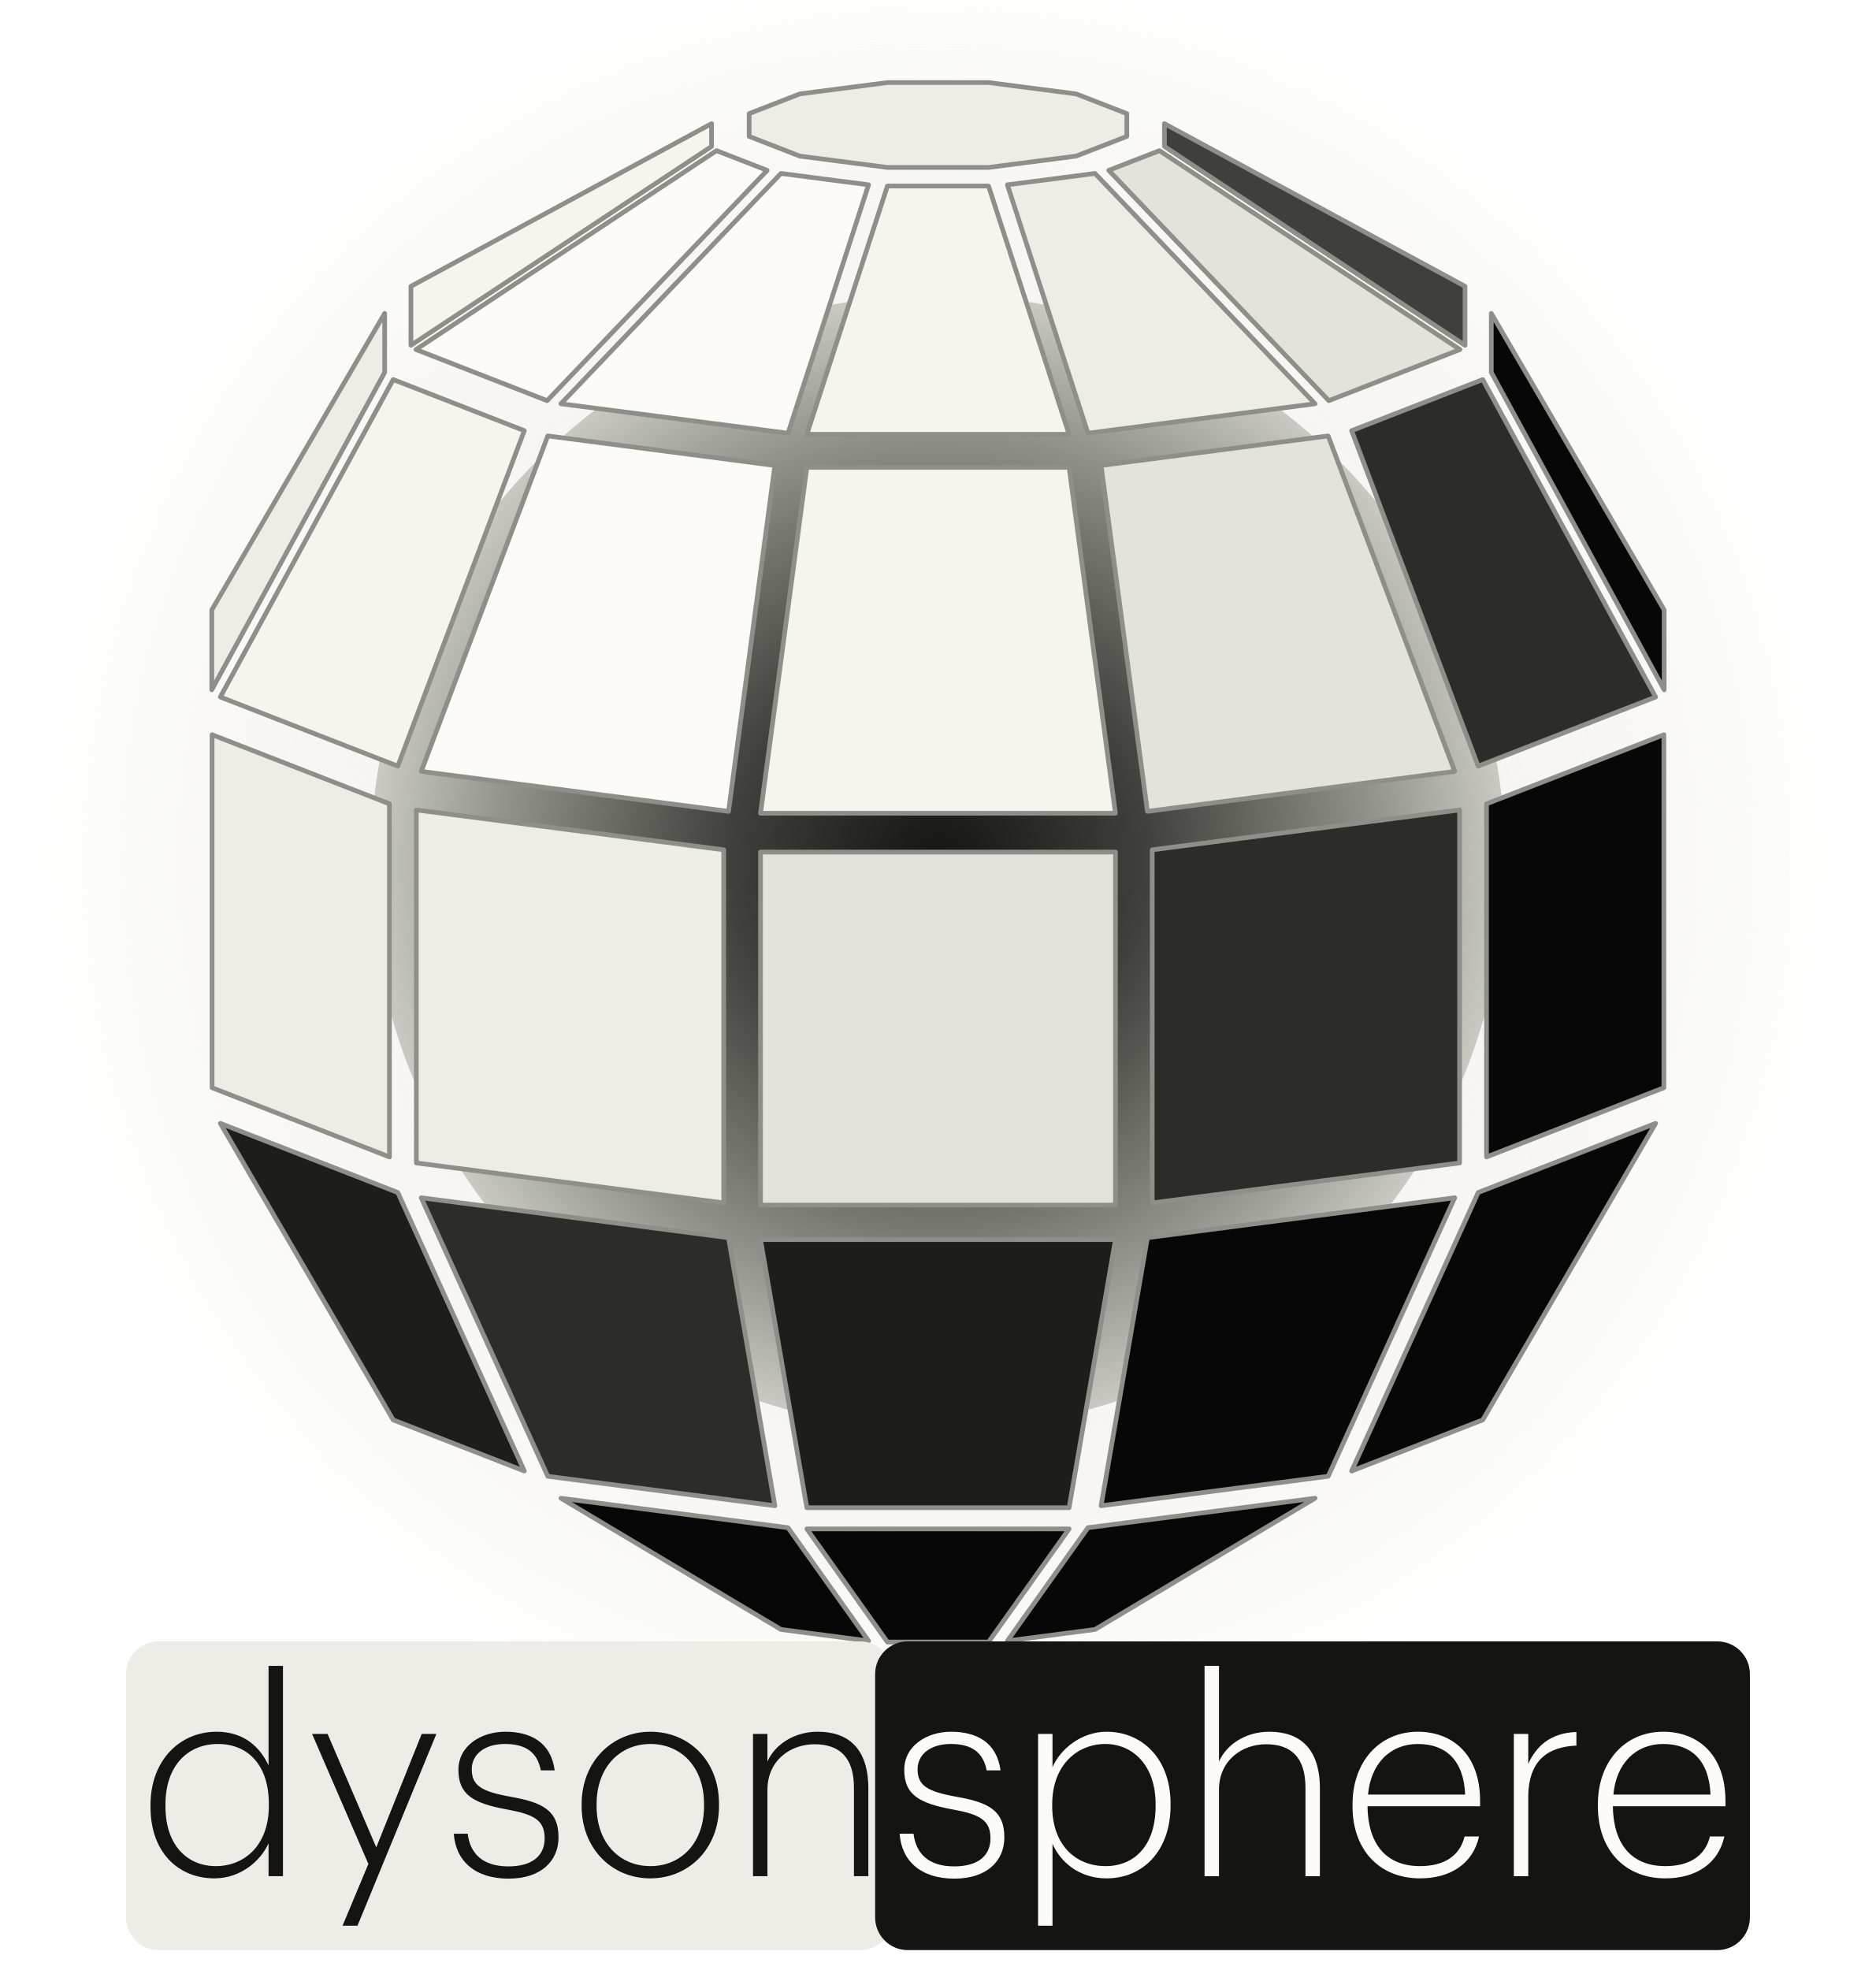
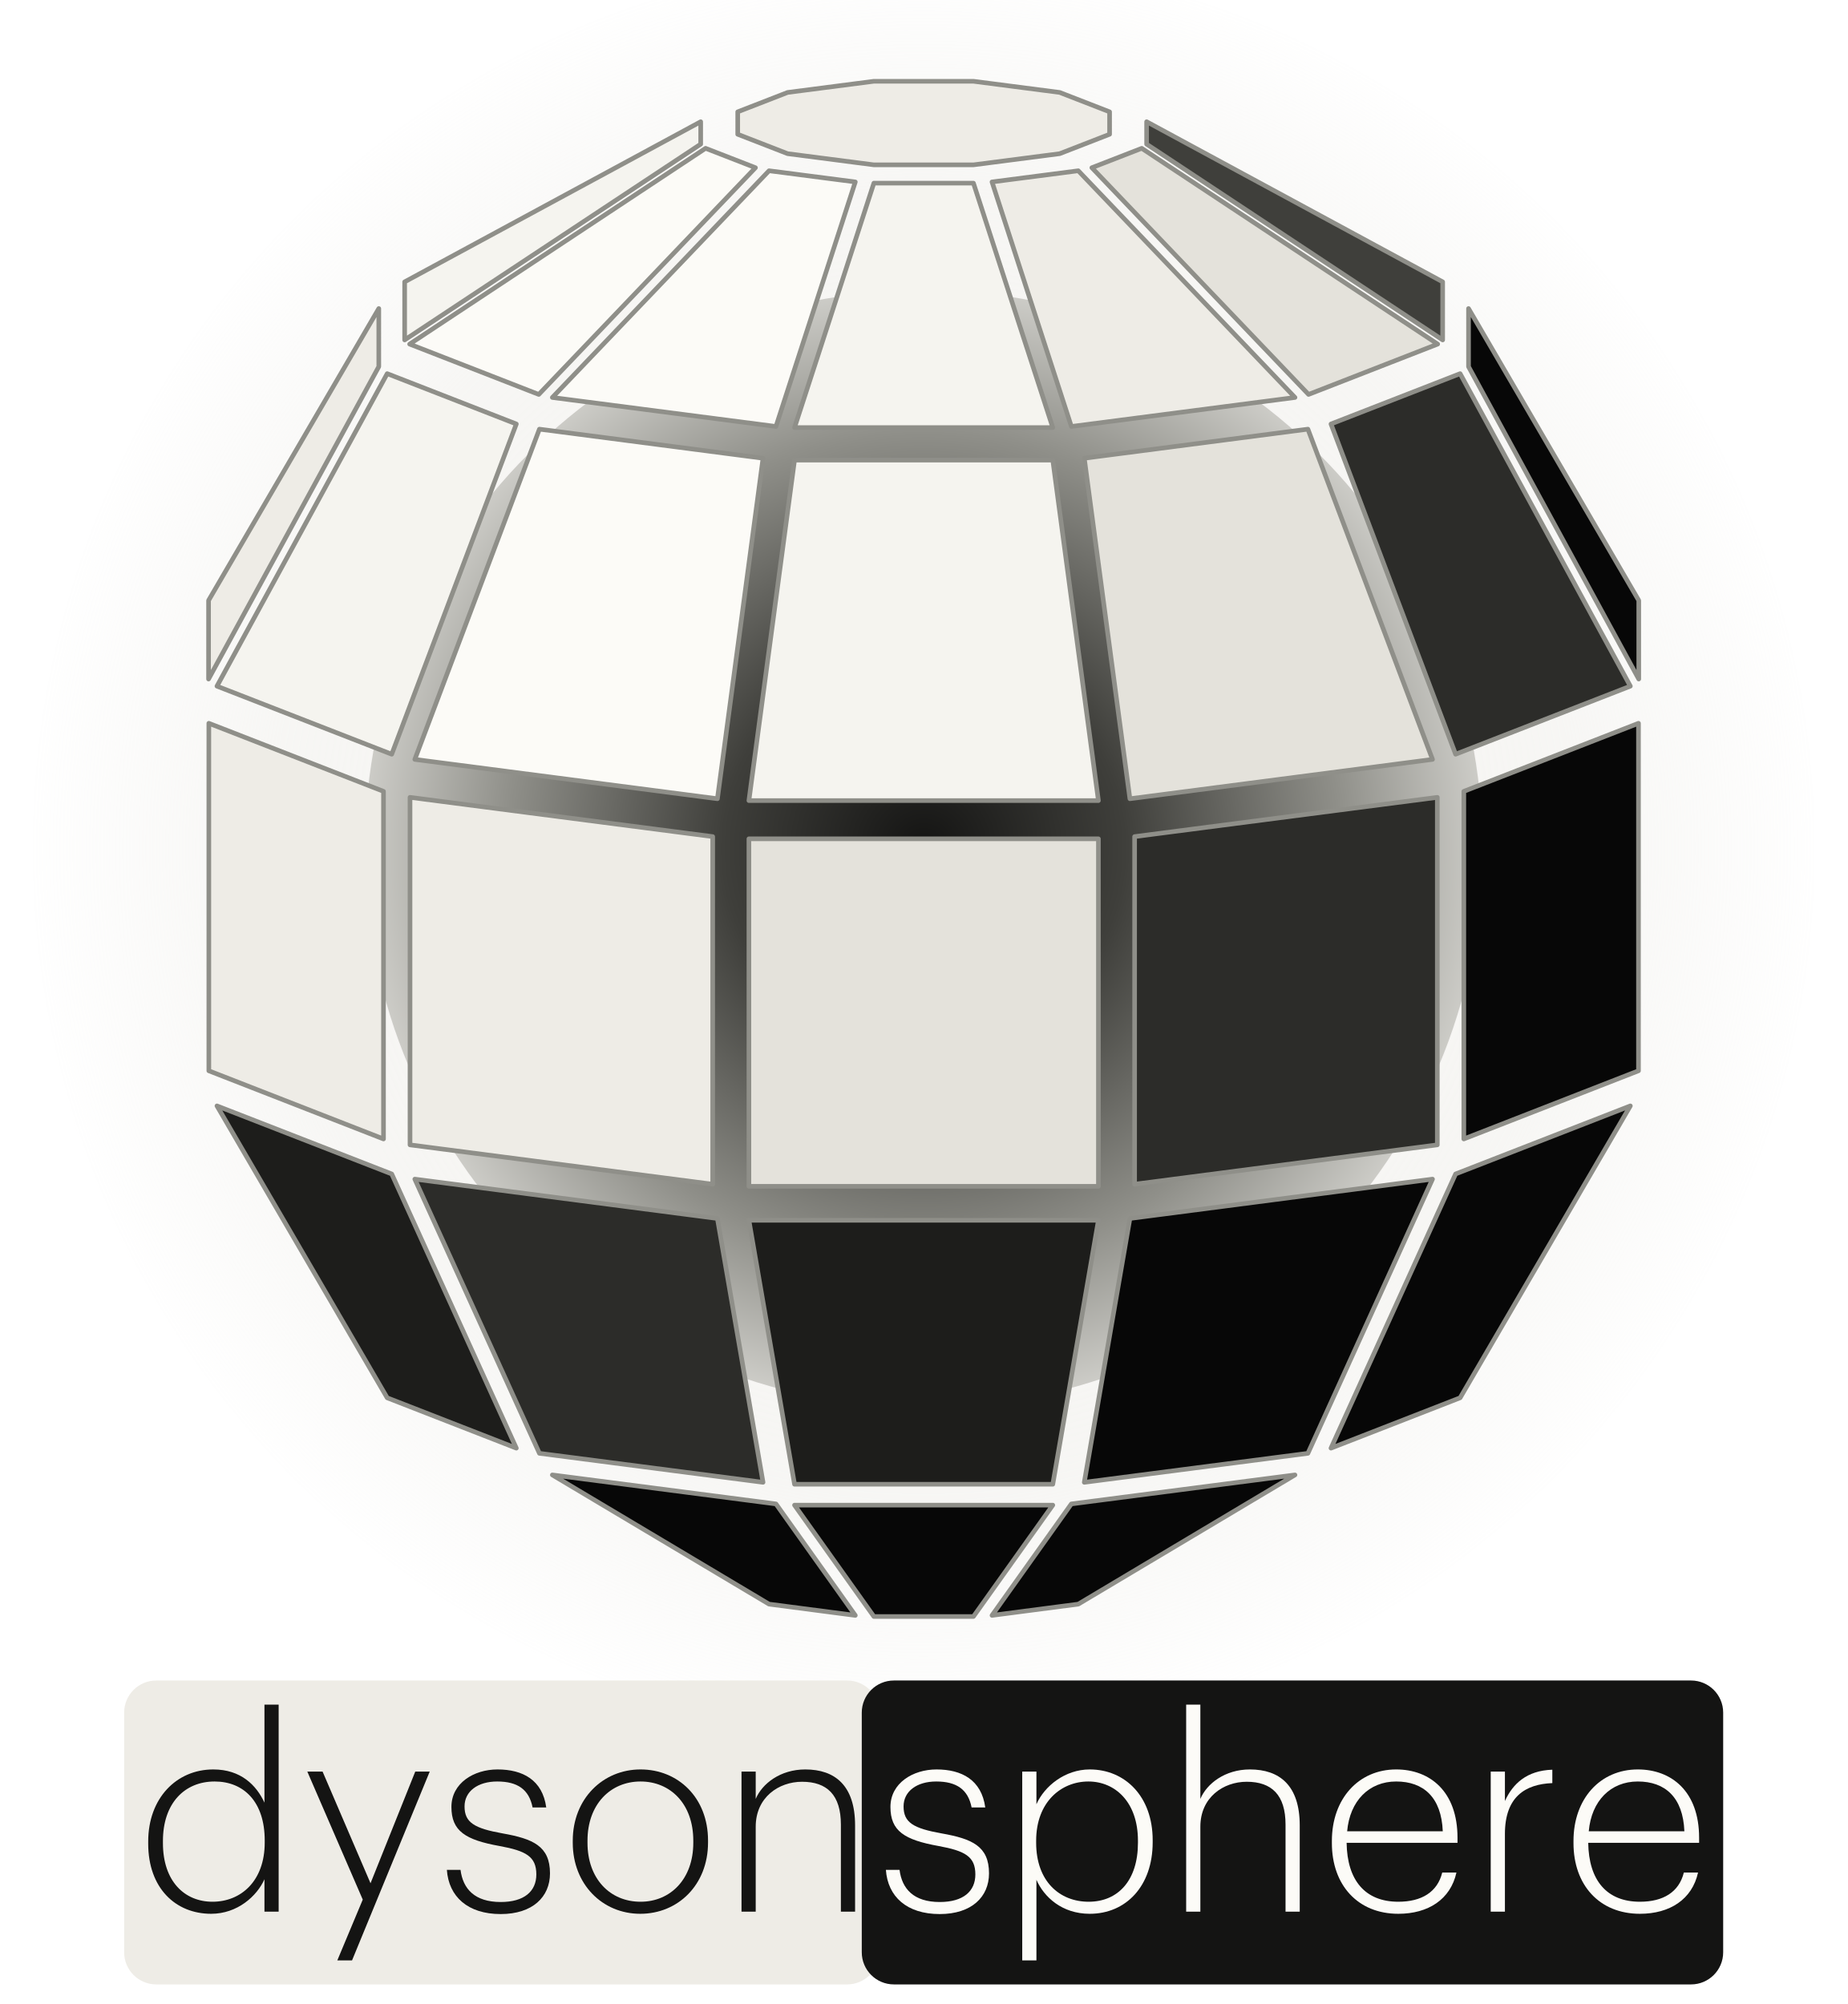
- <svg xmlns="http://www.w3.org/2000/svg" viewBox="0 0 200 210" fill="none">
+ <svg xmlns="http://www.w3.org/2000/svg" viewBox="0 0 200 217" fill="none">
  <defs>
    <radialGradient id="corona" cx="50%" cy="50%" r="50%">
      <stop offset="0.35" stop-color="#EEECE6" stop-opacity="0.5" />
      <stop offset="0.72" stop-color="#E4E2DB" stop-opacity="0.3" />
      <stop offset="1" stop-color="#E4E2DB" stop-opacity="0" />
    </radialGradient>
    <radialGradient id="starcore" cx="50%" cy="50%" r="60%">
      <stop offset="0" stop-color="#141413" />
      <stop offset="0.30" stop-color="#3F3F3B" />
      <stop offset="0.62" stop-color="#8F8F89" />
      <stop offset="1" stop-color="#FCFBF7" />
    </radialGradient>
  </defs>
  <circle cx="100.00" cy="91.92" r="96.6" fill="url(#corona)" />
  <circle cx="100.00" cy="91.92" r="60.5" fill="url(#starcore)" />
  <polygon points="22.58,65.02 22.58,73.53 41.01,39.70 41.01,33.41" fill="#EEECE6" stroke="#8F8F89" stroke-width="0.5" stroke-linejoin="round" />
  <polygon points="177.42,73.53 177.42,65.02 158.99,33.41 158.99,39.70" fill="#070707" stroke="#8F8F89" stroke-width="0.5" stroke-linejoin="round" />
  <polygon points="43.81,30.52 43.81,36.81 75.86,15.61 75.86,13.18" fill="#F5F4EF" stroke="#8F8F89" stroke-width="0.5" stroke-linejoin="round" />
  <polygon points="156.19,36.81 156.19,30.52 124.14,13.18 124.14,15.61" fill="#3F3F3B" stroke="#8F8F89" stroke-width="0.5" stroke-linejoin="round" />
  <polygon points="105.39,17.85 114.73,16.64 120.13,14.54 120.13,12.11 114.73,10.01 105.39,8.80 94.61,8.80 85.27,10.01 79.87,12.11 79.87,14.54 85.27,16.64 94.61,17.85" fill="#EEECE6" stroke="#8F8F89" stroke-width="0.5" stroke-linejoin="round" />
  <polygon points="83.26,173.70 92.60,174.92 84.01,162.85 59.80,159.71" fill="#070707" stroke="#8F8F89" stroke-width="0.5" stroke-linejoin="round" />
  <polygon points="107.40,174.92 116.74,173.70 140.20,159.71 115.99,162.85" fill="#070707" stroke="#8F8F89" stroke-width="0.5" stroke-linejoin="round" />
  <polygon points="94.61,175.04 105.39,175.04 113.98,162.98 86.02,162.98" fill="#070707" stroke="#8F8F89" stroke-width="0.5" stroke-linejoin="round" />
  <polygon points="41.92,151.36 55.90,156.81 42.41,127.12 23.49,119.75" fill="#1D1D1B" stroke="#8F8F89" stroke-width="0.5" stroke-linejoin="round" />
  <polygon points="144.10,156.81 158.08,151.36 176.51,119.75 157.59,127.12" fill="#070707" stroke="#8F8F89" stroke-width="0.5" stroke-linejoin="round" />
  <polygon points="44.35,37.26 58.33,42.71 81.79,18.16 76.39,16.06" fill="#FCFBF7" stroke="#8F8F89" stroke-width="0.5" stroke-linejoin="round" />
  <polygon points="141.67,42.71 155.65,37.26 123.61,16.06 118.21,18.16" fill="#E4E2DB" stroke="#8F8F89" stroke-width="0.5" stroke-linejoin="round" />
  <polygon points="22.61,115.95 41.52,123.33 41.52,85.69 22.61,78.32" fill="#EEECE6" stroke="#8F8F89" stroke-width="0.5" stroke-linejoin="round" />
  <polygon points="158.48,123.33 177.39,115.95 177.39,78.32 158.48,85.69" fill="#070707" stroke="#8F8F89" stroke-width="0.5" stroke-linejoin="round" />
  <polygon points="23.49,74.30 42.41,81.67 55.90,45.91 41.92,40.46" fill="#F5F4EF" stroke="#8F8F89" stroke-width="0.5" stroke-linejoin="round" />
  <polygon points="157.59,81.67 176.51,74.30 158.08,40.46 144.10,45.91" fill="#2C2C29" stroke="#8F8F89" stroke-width="0.5" stroke-linejoin="round" />
  <polygon points="58.40,157.37 82.61,160.51 77.67,131.94 44.91,127.68" fill="#2C2C29" stroke="#8F8F89" stroke-width="0.5" stroke-linejoin="round" />
  <polygon points="117.39,160.51 141.60,157.37 155.09,127.68 122.33,131.94" fill="#070707" stroke="#8F8F89" stroke-width="0.5" stroke-linejoin="round" />
  <polygon points="59.80,43.04 84.01,46.18 92.60,19.70 83.26,18.49" fill="#FCFBF7" stroke="#8F8F89" stroke-width="0.5" stroke-linejoin="round" />
  <polygon points="115.99,46.18 140.20,43.04 116.74,18.49 107.40,19.70" fill="#EEECE6" stroke="#8F8F89" stroke-width="0.5" stroke-linejoin="round" />
  <polygon points="86.02,46.30 113.98,46.30 105.39,19.83 94.61,19.83" fill="#F5F4EF" stroke="#8F8F89" stroke-width="0.5" stroke-linejoin="round" />
  <polygon points="86.02,160.72 113.98,160.72 118.92,132.14 81.08,132.14" fill="#1D1D1B" stroke="#8F8F89" stroke-width="0.5" stroke-linejoin="round" />
  <polygon points="44.91,82.23 77.67,86.49 82.61,49.62 58.40,46.47" fill="#FCFBF7" stroke="#8F8F89" stroke-width="0.5" stroke-linejoin="round" />
  <polygon points="122.33,86.49 155.09,82.23 141.60,46.47 117.39,49.62" fill="#E4E2DB" stroke="#8F8F89" stroke-width="0.5" stroke-linejoin="round" />
  <polygon points="44.39,123.97 77.16,128.23 77.16,90.59 44.39,86.34" fill="#EEECE6" stroke="#8F8F89" stroke-width="0.5" stroke-linejoin="round" />
  <polygon points="122.84,128.23 155.61,123.97 155.61,86.34 122.84,90.59" fill="#2C2C29" stroke="#8F8F89" stroke-width="0.5" stroke-linejoin="round" />
  <polygon points="81.08,86.69 118.92,86.69 113.98,49.82 86.02,49.82" fill="#F5F4EF" stroke="#8F8F89" stroke-width="0.5" stroke-linejoin="round" />
  <polygon points="81.08,128.46 118.92,128.46 118.92,90.83 81.08,90.83" fill="#E4E2DB" stroke="#8F8F89" stroke-width="0.5" stroke-linejoin="round" />
-   <rect x="13.44" y="174.97" width="81.75" height="32.91" rx="3.48" fill="#EEECE6" />
-   <rect x="93.30" y="174.97" width="93.26" height="32.91" rx="3.48" fill="#141413" />
-   <path transform="translate(14.798 200) scale(0.029 -0.029)" fill="#141413" d="M278 -8C376 -8 449 58 477 121V0H530V773H477V407C447 472 389 531 286 531C148 531 43 423 43 262V254C43 88 145 -8 278 -8ZM283 37C179 37 98 113 98 256V264C98 405 179 486 291 486C400 486 478 410 478 266V258C478 114 389 37 283 37Z" />
-   <path transform="translate(32.546 200) scale(0.029 -0.029)" fill="#141413" d="M137 -182H192L482 523H428L261 106L82 523H25L232 45Z" />
-   <path transform="translate(47.278 200) scale(0.029 -0.029)" fill="#141413" d="M239 -9C358 -9 423 55 423 143C423 245 359 272 247 292C140 311 104 333 104 393C104 449 153 486 226 486C302 486 345 456 358 389H409C395 492 321 531 227 531C139 531 55 480 55 391C55 301 107 268 235 245C333 227 372 206 372 139C372 76 327 36 239 36C142 36 98 85 89 156H38C45 56 116 -9 239 -9Z" />
-   <path transform="translate(60.763 200) scale(0.029 -0.029)" fill="#141413" d="M295 -8C436 -8 548 100 548 258V266C548 425 437 531 296 531C156 531 43 422 43 265V257C43 103 153 -8 295 -8ZM296 37C182 37 98 123 98 257V265C98 401 184 486 296 486C407 486 493 403 493 265V257C493 122 408 37 296 37Z" />
-   <path transform="translate(77.902 200) scale(0.029 -0.029)" fill="#141413" d="M82 0H135V317C135 427 221 485 308 485C401 485 453 436 453 325V0H506V322C506 471 431 531 320 531C227 531 159 478 135 421V523H82Z" />
-   <path transform="translate(94.809 200) scale(0.029 -0.029)" fill="#FCFBF7" d="M239 -9C358 -9 423 55 423 143C423 245 359 272 247 292C140 311 104 333 104 393C104 449 153 486 226 486C302 486 345 456 358 389H409C395 492 321 531 227 531C139 531 55 480 55 391C55 301 107 268 235 245C333 227 372 206 372 139C372 76 327 36 239 36C142 36 98 85 89 156H38C45 56 116 -9 239 -9Z" />
-   <path transform="translate(108.294 200) scale(0.029 -0.029)" fill="#FCFBF7" d="M82 -182H135V119C163 55 230 -8 334 -8C469 -8 569 95 569 259V267C569 430 466 531 334 531C242 531 165 469 135 401V523H82ZM330 37C221 37 134 114 134 257V265C134 409 227 486 329 486C429 486 514 409 514 265V257C514 117 440 37 330 37Z" />
-   <path transform="translate(126.042 200) scale(0.029 -0.029)" fill="#FCFBF7" d="M82 0H135V317C135 427 221 485 308 485C401 485 453 436 453 325V0H506V322C506 471 431 531 320 531C227 531 159 478 135 421V773H82Z" />
-   <path transform="translate(142.949 200) scale(0.029 -0.029)" fill="#FCFBF7" d="M291 -8C403 -8 486 46 508 146H455C437 73 378 37 291 37C167 37 100 117 98 257H512V276C512 449 409 531 283 531C143 531 43 422 43 264V256C43 99 140 -8 291 -8ZM100 300C110 414 182 486 283 486C385 486 452 427 457 300Z" />
-   <path transform="translate(159.015 200) scale(0.029 -0.029)" fill="#FCFBF7" d="M82 0H135V290C135 429 211 476 312 480V530C216 527 164 477 135 413V523H82Z" />
-   <path transform="translate(169.107 200) scale(0.029 -0.029)" fill="#FCFBF7" d="M291 -8C403 -8 486 46 508 146H455C437 73 378 37 291 37C167 37 100 117 98 257H512V276C512 449 409 531 283 531C143 531 43 422 43 264V256C43 99 140 -8 291 -8ZM100 300C110 414 182 486 283 486C385 486 452 427 457 300Z" />
+   <rect x="13.44" y="181.97" width="81.75" height="32.91" rx="3.48" fill="#EEECE6" />
+   <rect x="93.30" y="181.97" width="93.26" height="32.91" rx="3.48" fill="#141413" />
+   <path transform="translate(14.798 207) scale(0.029 -0.029)" fill="#141413" d="M278 -8C376 -8 449 58 477 121V0H530V773H477V407C447 472 389 531 286 531C148 531 43 423 43 262V254C43 88 145 -8 278 -8ZM283 37C179 37 98 113 98 256V264C98 405 179 486 291 486C400 486 478 410 478 266V258C478 114 389 37 283 37Z" />
+   <path transform="translate(32.546 207) scale(0.029 -0.029)" fill="#141413" d="M137 -182H192L482 523H428L261 106L82 523H25L232 45Z" />
+   <path transform="translate(47.278 207) scale(0.029 -0.029)" fill="#141413" d="M239 -9C358 -9 423 55 423 143C423 245 359 272 247 292C140 311 104 333 104 393C104 449 153 486 226 486C302 486 345 456 358 389H409C395 492 321 531 227 531C139 531 55 480 55 391C55 301 107 268 235 245C333 227 372 206 372 139C372 76 327 36 239 36C142 36 98 85 89 156H38C45 56 116 -9 239 -9Z" />
+   <path transform="translate(60.763 207) scale(0.029 -0.029)" fill="#141413" d="M295 -8C436 -8 548 100 548 258V266C548 425 437 531 296 531C156 531 43 422 43 265V257C43 103 153 -8 295 -8ZM296 37C182 37 98 123 98 257V265C98 401 184 486 296 486C407 486 493 403 493 265V257C493 122 408 37 296 37Z" />
+   <path transform="translate(77.902 207) scale(0.029 -0.029)" fill="#141413" d="M82 0H135V317C135 427 221 485 308 485C401 485 453 436 453 325V0H506V322C506 471 431 531 320 531C227 531 159 478 135 421V523H82Z" />
+   <path transform="translate(94.809 207) scale(0.029 -0.029)" fill="#FCFBF7" d="M239 -9C358 -9 423 55 423 143C423 245 359 272 247 292C140 311 104 333 104 393C104 449 153 486 226 486C302 486 345 456 358 389H409C395 492 321 531 227 531C139 531 55 480 55 391C55 301 107 268 235 245C333 227 372 206 372 139C372 76 327 36 239 36C142 36 98 85 89 156H38C45 56 116 -9 239 -9Z" />
+   <path transform="translate(108.294 207) scale(0.029 -0.029)" fill="#FCFBF7" d="M82 -182H135V119C163 55 230 -8 334 -8C469 -8 569 95 569 259V267C569 430 466 531 334 531C242 531 165 469 135 401V523H82ZM330 37C221 37 134 114 134 257V265C134 409 227 486 329 486C429 486 514 409 514 265V257C514 117 440 37 330 37Z" />
+   <path transform="translate(126.042 207) scale(0.029 -0.029)" fill="#FCFBF7" d="M82 0H135V317C135 427 221 485 308 485C401 485 453 436 453 325V0H506V322C506 471 431 531 320 531C227 531 159 478 135 421V773H82Z" />
+   <path transform="translate(142.949 207) scale(0.029 -0.029)" fill="#FCFBF7" d="M291 -8C403 -8 486 46 508 146H455C437 73 378 37 291 37C167 37 100 117 98 257H512V276C512 449 409 531 283 531C143 531 43 422 43 264V256C43 99 140 -8 291 -8ZM100 300C110 414 182 486 283 486C385 486 452 427 457 300Z" />
+   <path transform="translate(159.015 207) scale(0.029 -0.029)" fill="#FCFBF7" d="M82 0H135V290C135 429 211 476 312 480V530C216 527 164 477 135 413V523H82Z" />
+   <path transform="translate(169.107 207) scale(0.029 -0.029)" fill="#FCFBF7" d="M291 -8C403 -8 486 46 508 146H455C437 73 378 37 291 37C167 37 100 117 98 257H512V276C512 449 409 531 283 531C143 531 43 422 43 264V256C43 99 140 -8 291 -8ZM100 300C110 414 182 486 283 486C385 486 452 427 457 300Z" />
</svg>
